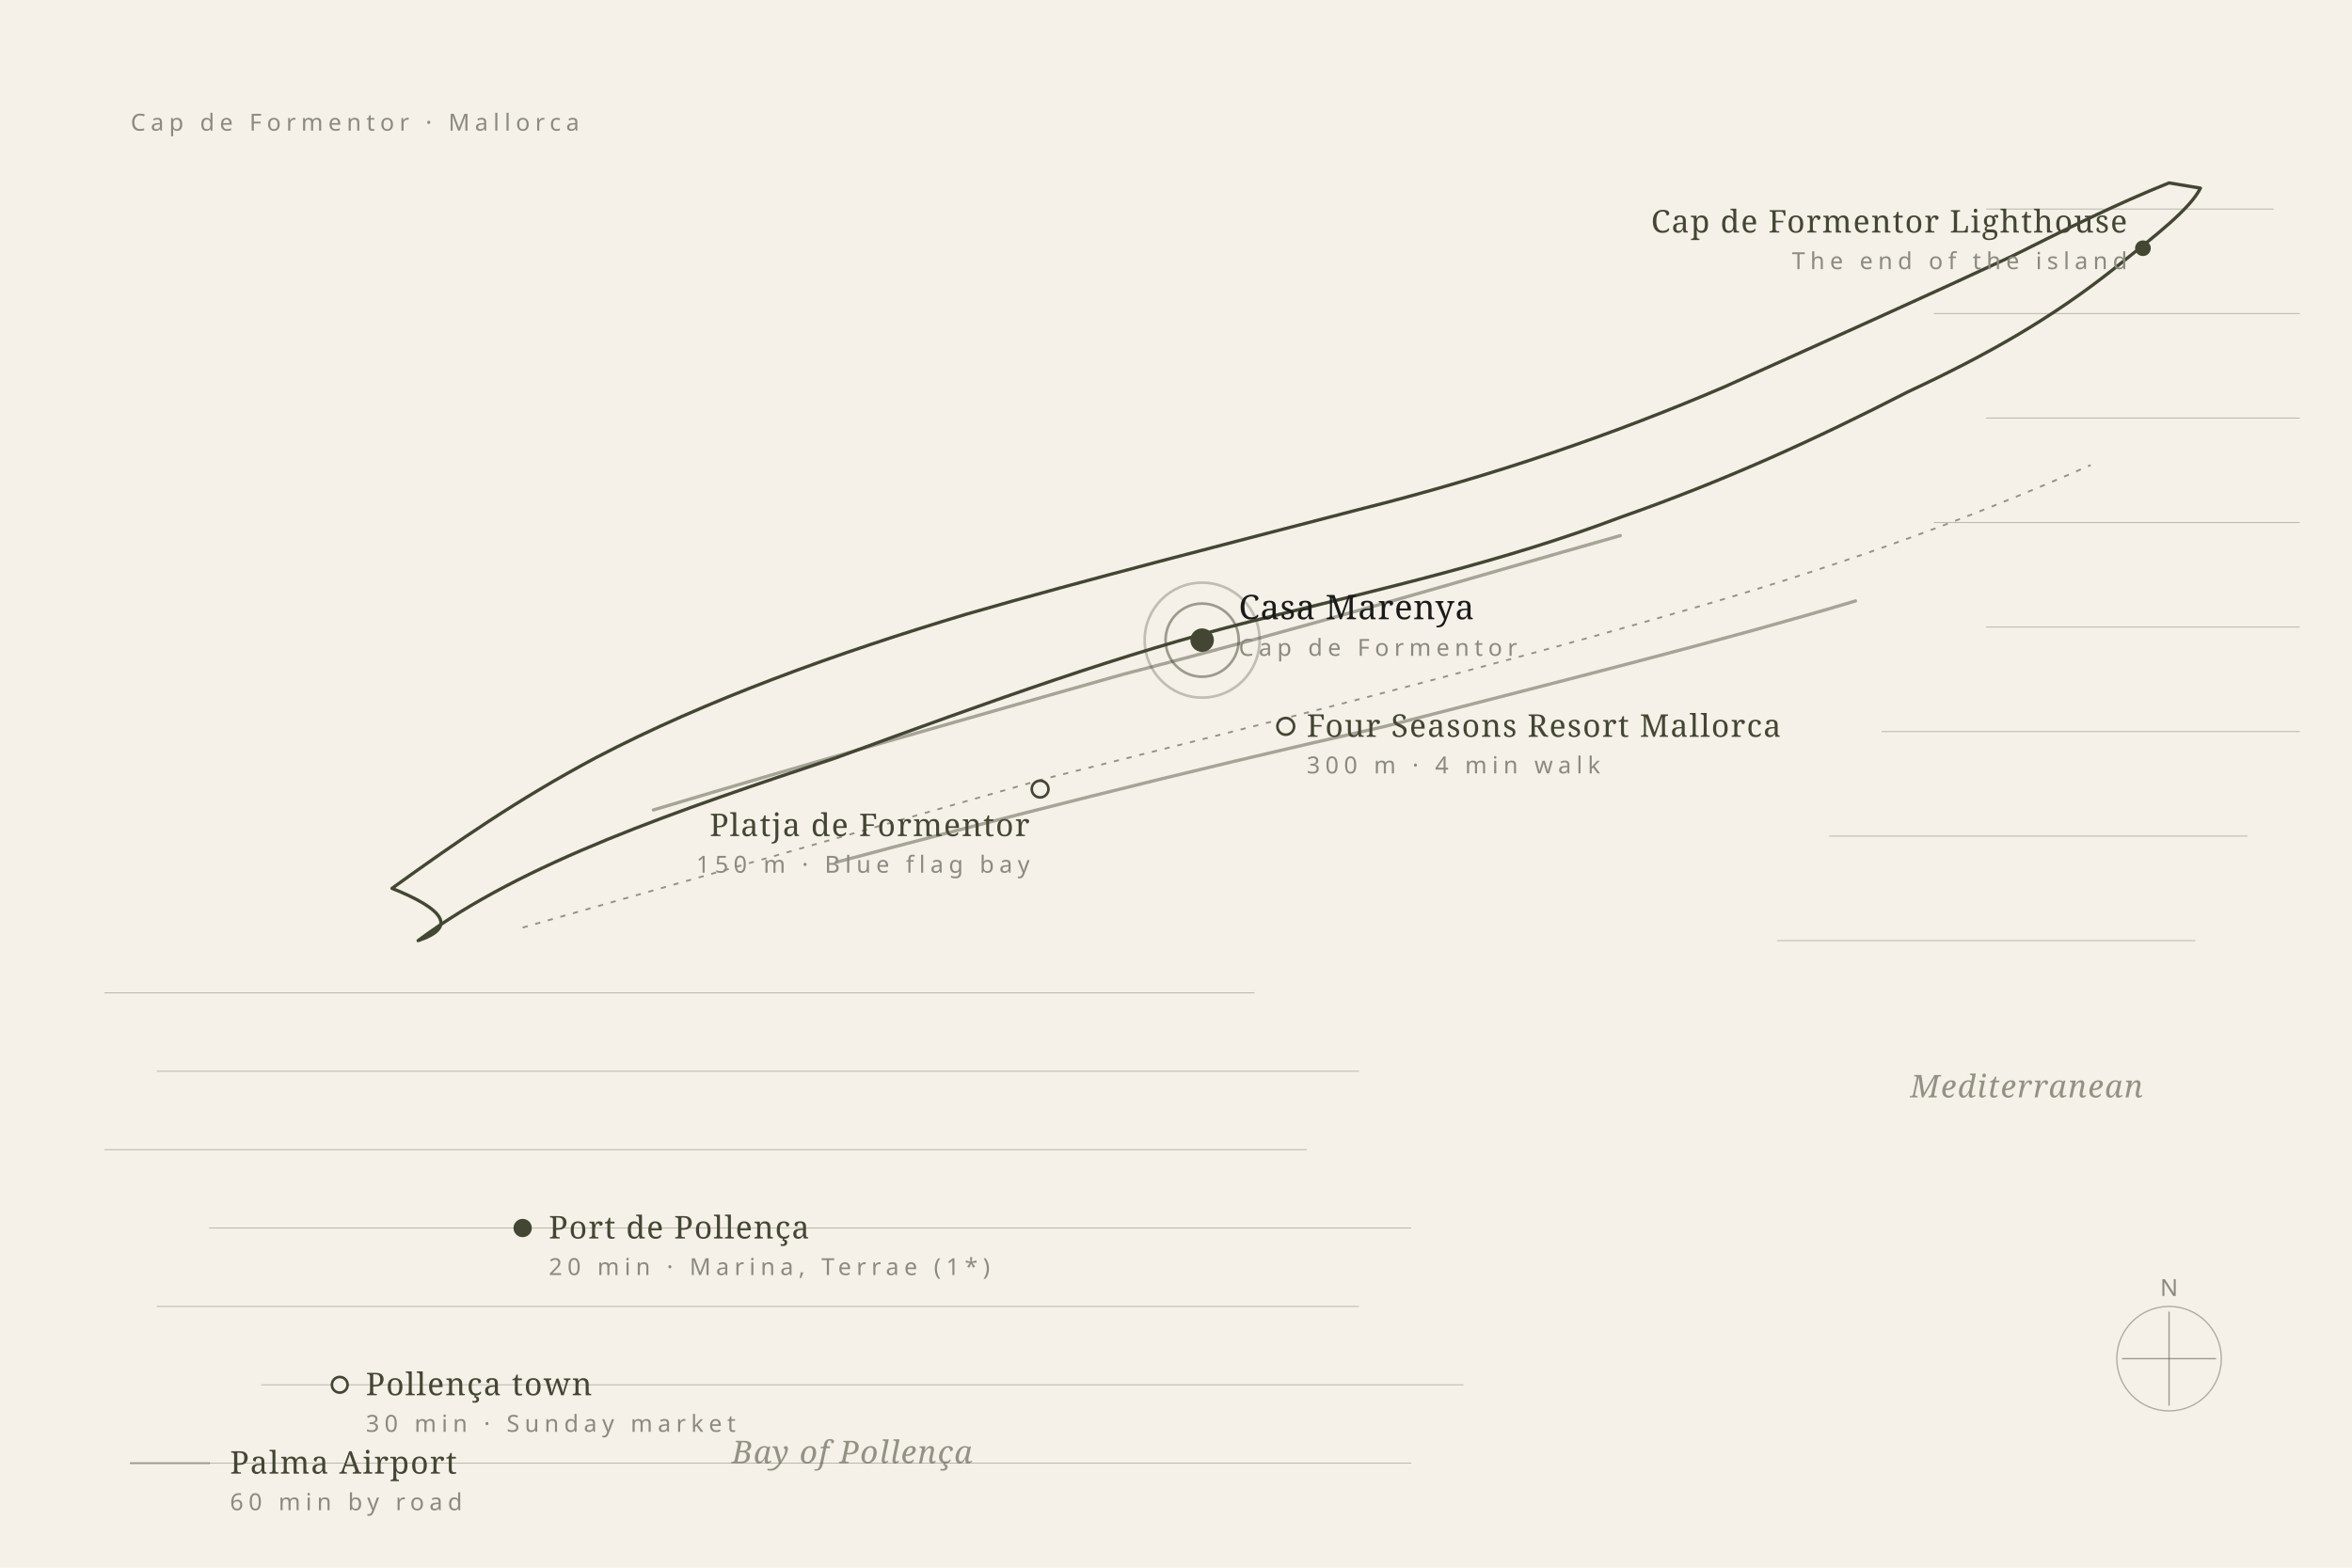
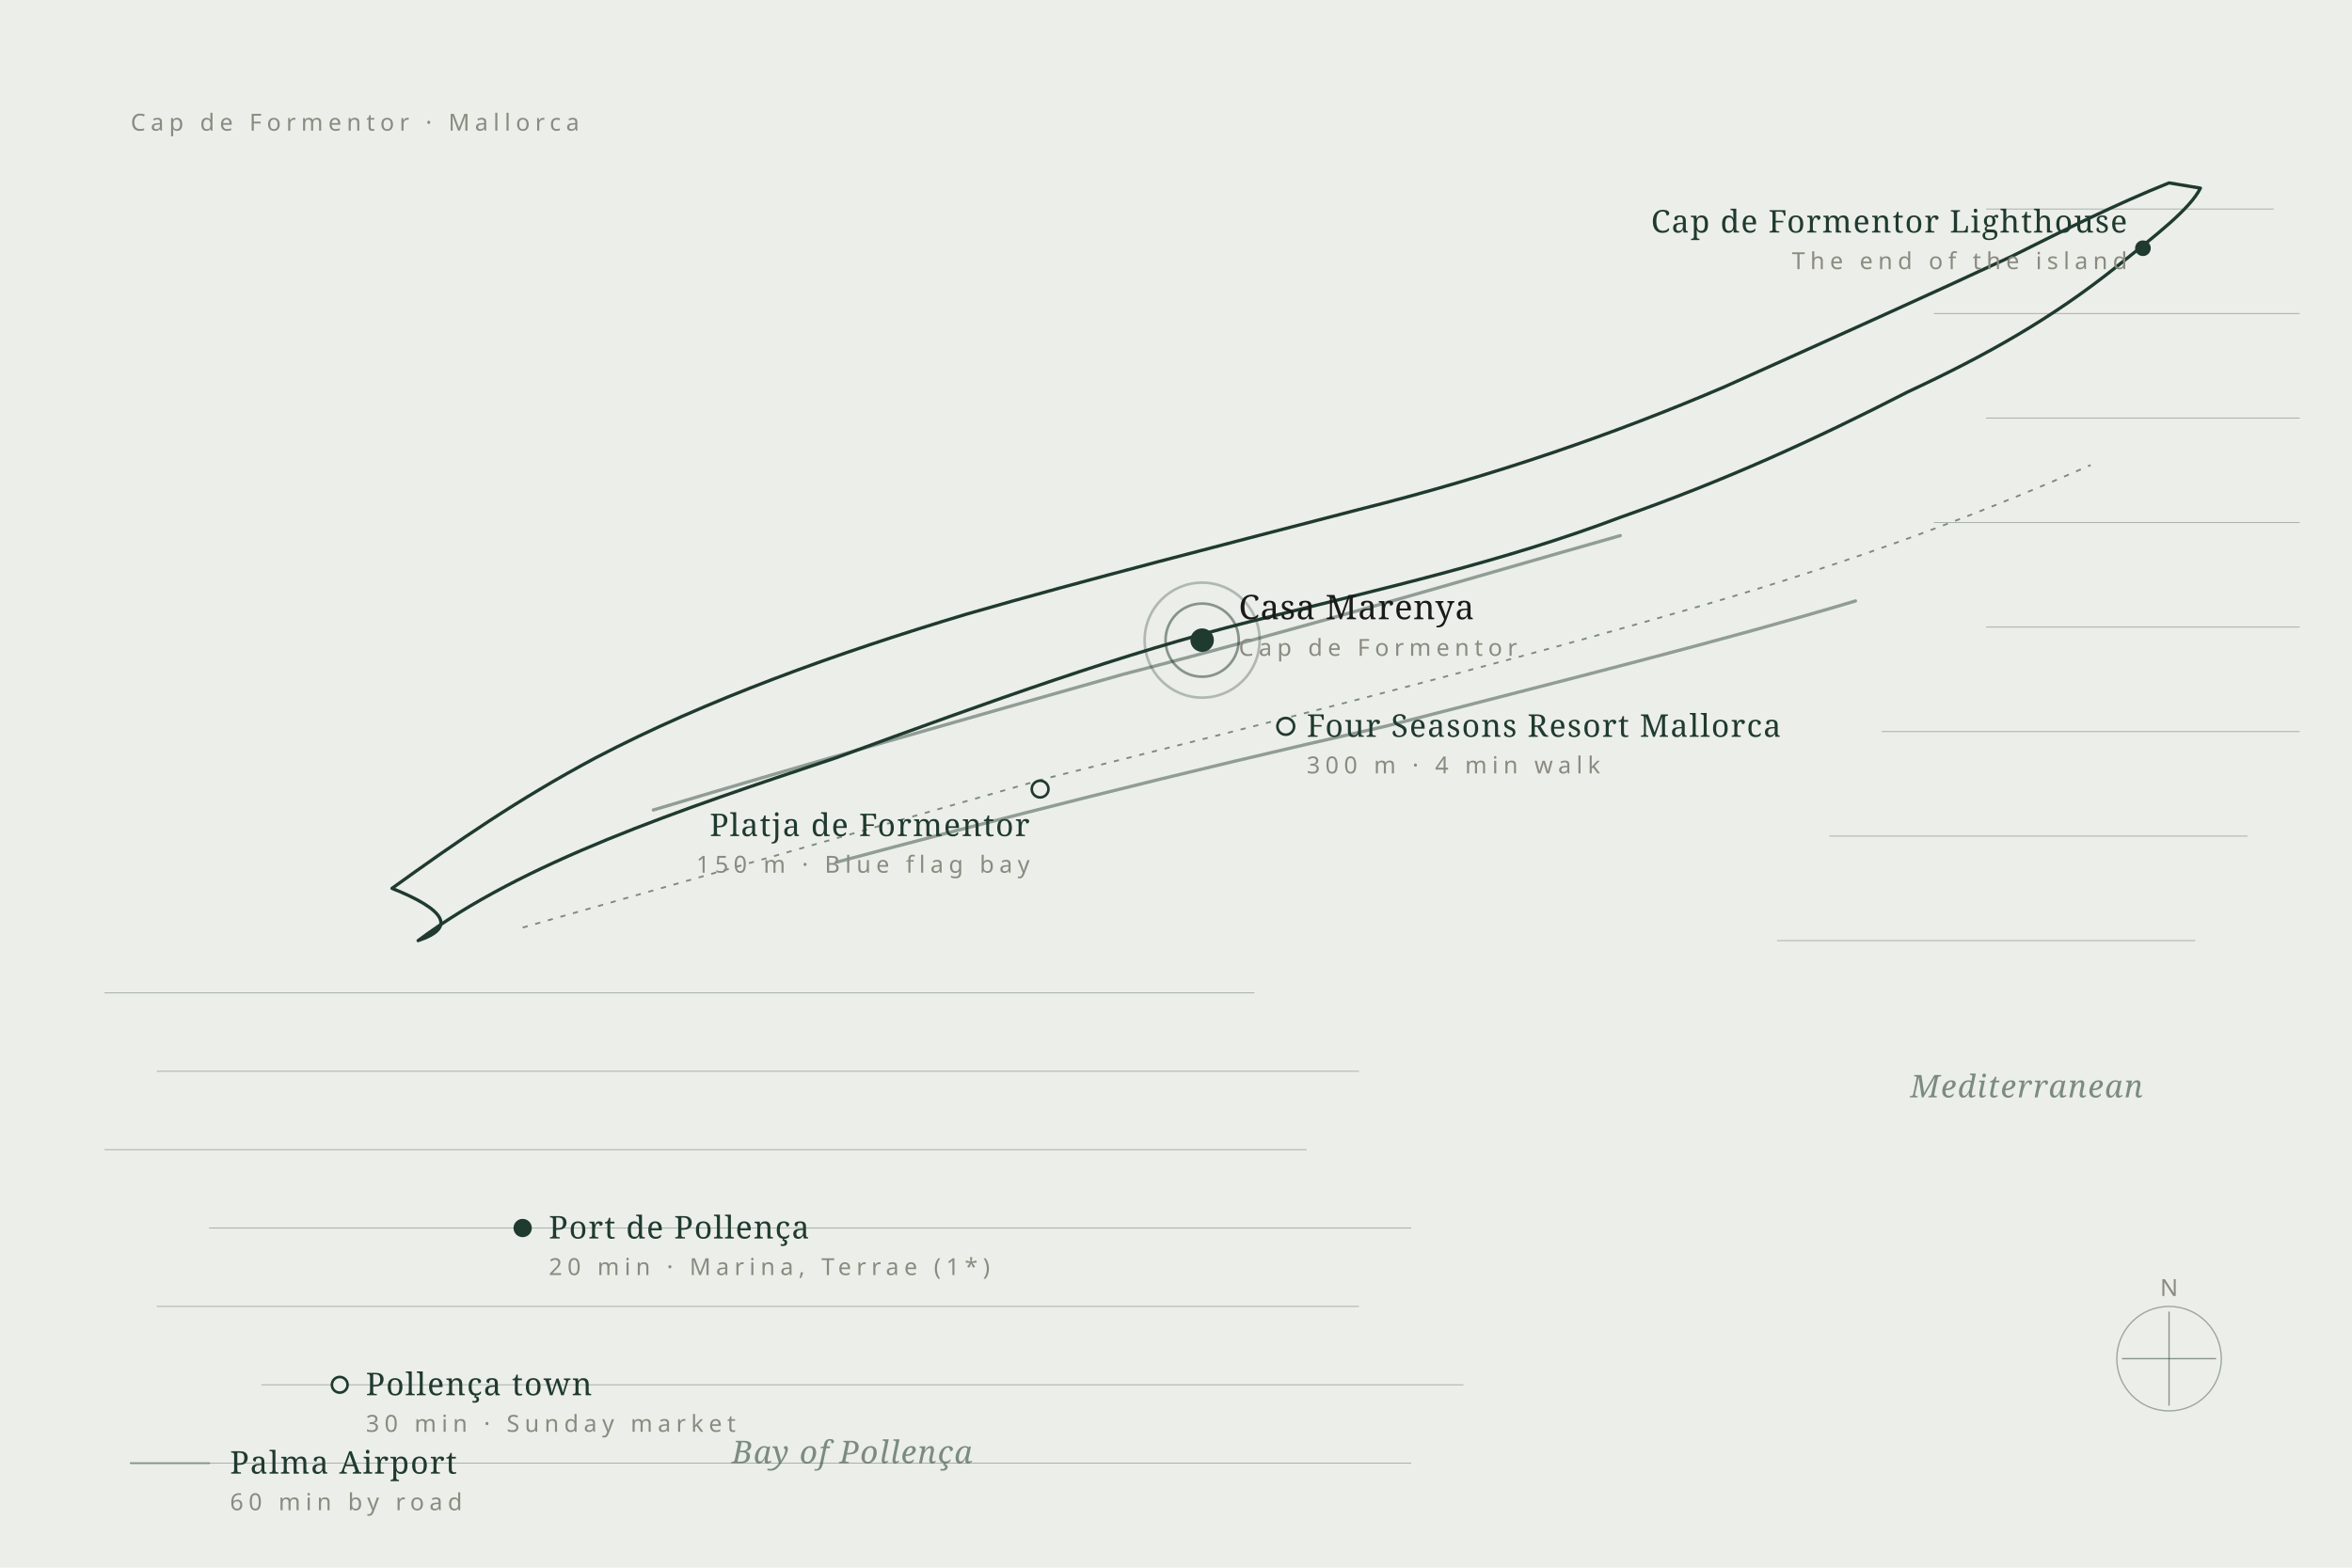
<svg xmlns="http://www.w3.org/2000/svg" viewBox="0 0 900 600" role="img" aria-label="Cap de Formentor illustrated map">
  <defs>
    <style>
-       .bg{fill:#F5F0E8}
-       .land{fill:none;stroke:#424632;stroke-width:1.25;stroke-linejoin:round;stroke-linecap:round}
-       .sea-hatch{fill:none;stroke:#424632;stroke-width:.35;opacity:.35}
-       .road{fill:none;stroke:#424632;stroke-width:.7;stroke-dasharray:2 3;opacity:.55}
-       .label{font-family:'Cormorant Garamond','Playfair Display',serif;font-size:12px;fill:#424632;letter-spacing:.04em}
+       .bg{fill:#ECEEE9}
+       .land{fill:none;stroke:#1F3A2E;stroke-width:1.25;stroke-linejoin:round;stroke-linecap:round}
+       .sea-hatch{fill:none;stroke:#1F3A2E;stroke-width:.35;opacity:.35}
+       .road{fill:none;stroke:#1F3A2E;stroke-width:.7;stroke-dasharray:2 3;opacity:.55}
+       .label{font-family:'Cormorant Garamond','Playfair Display',serif;font-size:12px;fill:#1F3A2E;letter-spacing:.04em}
      .label-small{font-family:'Raleway',sans-serif;font-size:9px;fill:#8A8A80;letter-spacing:.22em;text-transform:uppercase}
      .label-title{font-family:'Playfair Display',serif;font-size:13px;fill:#1A1A1A;letter-spacing:.02em}
-       .dot{fill:#424632}
-       .dot-open{fill:#F5F0E8;stroke:#424632;stroke-width:1}
-       .villa-pin{fill:#424632}
-       .villa-ring{fill:none;stroke:#424632;stroke-width:1;opacity:.5}
+       .dot{fill:#1F3A2E}
+       .dot-open{fill:#ECEEE9;stroke:#1F3A2E;stroke-width:1}
+       .villa-pin{fill:#1F3A2E}
+       .villa-ring{fill:none;stroke:#1F3A2E;stroke-width:1;opacity:.5}
    </style>
  </defs>
  <rect class="bg" width="900" height="600" />
  <g class="sea-hatch">
    <line x1="40" y1="380" x2="480" y2="380" />
    <line x1="60" y1="410" x2="520" y2="410" />
    <line x1="40" y1="440" x2="500" y2="440" />
    <line x1="80" y1="470" x2="540" y2="470" />
    <line x1="60" y1="500" x2="520" y2="500" />
    <line x1="100" y1="530" x2="560" y2="530" />
    <line x1="80" y1="560" x2="540" y2="560" />
  </g>
  <g class="sea-hatch">
    <line x1="760" y1="80" x2="870" y2="80" />
    <line x1="740" y1="120" x2="880" y2="120" />
    <line x1="760" y1="160" x2="880" y2="160" />
    <line x1="740" y1="200" x2="880" y2="200" />
    <line x1="760" y1="240" x2="880" y2="240" />
    <line x1="720" y1="280" x2="880" y2="280" />
    <line x1="700" y1="320" x2="860" y2="320" />
    <line x1="680" y1="360" x2="840" y2="360" />
  </g>
  <path class="land" d="     M 160 360     C 200 330, 260 310, 320 290     C 380 268, 430 250, 478 238     C 530 225, 575 215, 620 198     C 660 184, 695 168, 730 150     C 760 136, 785 122, 810 102     C 825 90, 838 80, 842 72     L 830 70     C 810 78, 790 88, 770 98     C 740 112, 700 130, 660 148     C 618 166, 572 182, 520 195     C 470 208, 415 222, 370 235     C 320 250, 270 268, 228 290     C 198 306, 175 322, 150 340     C 170 348, 175 355, 160 360 Z   " />
  <path class="land" style="opacity:.45" d="     M 250 310     C 310 292, 370 275, 430 258     C 500 240, 560 222, 620 205   " />
  <path class="land" style="opacity:.45" d="     M 320 330     C 380 314, 450 296, 530 278     C 600 260, 660 245, 710 230   " />
  <path class="road" d="     M 200 355     C 260 338, 330 318, 400 298     C 480 278, 560 258, 640 235     C 700 218, 750 200, 800 178   " />
  <g transform="translate(460,245)">
    <circle class="villa-ring" r="14" />
    <circle class="villa-ring" r="22" style="opacity:.3" />
    <circle class="villa-pin" r="4.5" />
    <text class="label-title" x="14" y="-8">Casa Marenya</text>
    <text class="label-small" x="14" y="6">Cap de Formentor</text>
  </g>
  <g transform="translate(492,278)">
    <circle class="dot-open" r="3.2" />
    <text class="label" x="8" y="4">Four Seasons Resort Mallorca</text>
    <text class="label-small" x="8" y="18">300 m · 4 min walk</text>
  </g>
  <g transform="translate(398,302)">
    <circle class="dot-open" r="3.2" />
    <text class="label" x="-4" y="18" text-anchor="end">Platja de Formentor</text>
    <text class="label-small" x="-4" y="32" text-anchor="end">150 m · Blue flag bay</text>
  </g>
  <g transform="translate(820,95)">
    <circle class="dot" r="3" />
    <text class="label" x="-6" y="-6" text-anchor="end">Cap de Formentor Lighthouse</text>
    <text class="label-small" x="-6" y="8" text-anchor="end">The end of the island</text>
  </g>
  <g transform="translate(200,470)">
    <circle class="dot" r="3.5" />
    <text class="label" x="10" y="4">Port de Pollença</text>
    <text class="label-small" x="10" y="18">20 min · Marina, Terrae (1*)</text>
  </g>
  <g transform="translate(130,530)">
    <circle class="dot-open" r="3" />
    <text class="label" x="10" y="4">Pollença town</text>
    <text class="label-small" x="10" y="18">30 min · Sunday market</text>
  </g>
  <g transform="translate(50,560)">
    <path class="land" d="M 0 0 L 30 0" style="stroke-width:.7;opacity:.5" />
    <text class="label" x="38" y="4">Palma Airport</text>
    <text class="label-small" x="38" y="18">60 min by road</text>
  </g>
  <g transform="translate(830,520)">
-     <circle r="20" fill="none" stroke="#424632" stroke-width=".5" opacity=".4" />
-     <line x1="0" y1="-18" x2="0" y2="18" stroke="#424632" stroke-width=".5" opacity=".5" />
-     <line x1="-18" y1="0" x2="18" y2="0" stroke="#424632" stroke-width=".5" opacity=".5" />
+     <circle r="20" fill="none" stroke="#1F3A2E" stroke-width=".5" opacity=".4" />
+     <line x1="0" y1="-18" x2="0" y2="18" stroke="#1F3A2E" stroke-width=".5" opacity=".5" />
+     <line x1="-18" y1="0" x2="18" y2="0" stroke="#1F3A2E" stroke-width=".5" opacity=".5" />
    <text class="label-small" x="0" y="-24" text-anchor="middle">N</text>
  </g>
  <text class="label" x="280" y="560" style="font-style:italic;opacity:.55">Bay of Pollença</text>
  <text class="label" x="820" y="420" text-anchor="end" style="font-style:italic;opacity:.55">Mediterranean</text>
  <g transform="translate(50,50)">
    <text class="label-small">Cap de Formentor · Mallorca</text>
  </g>
</svg>
